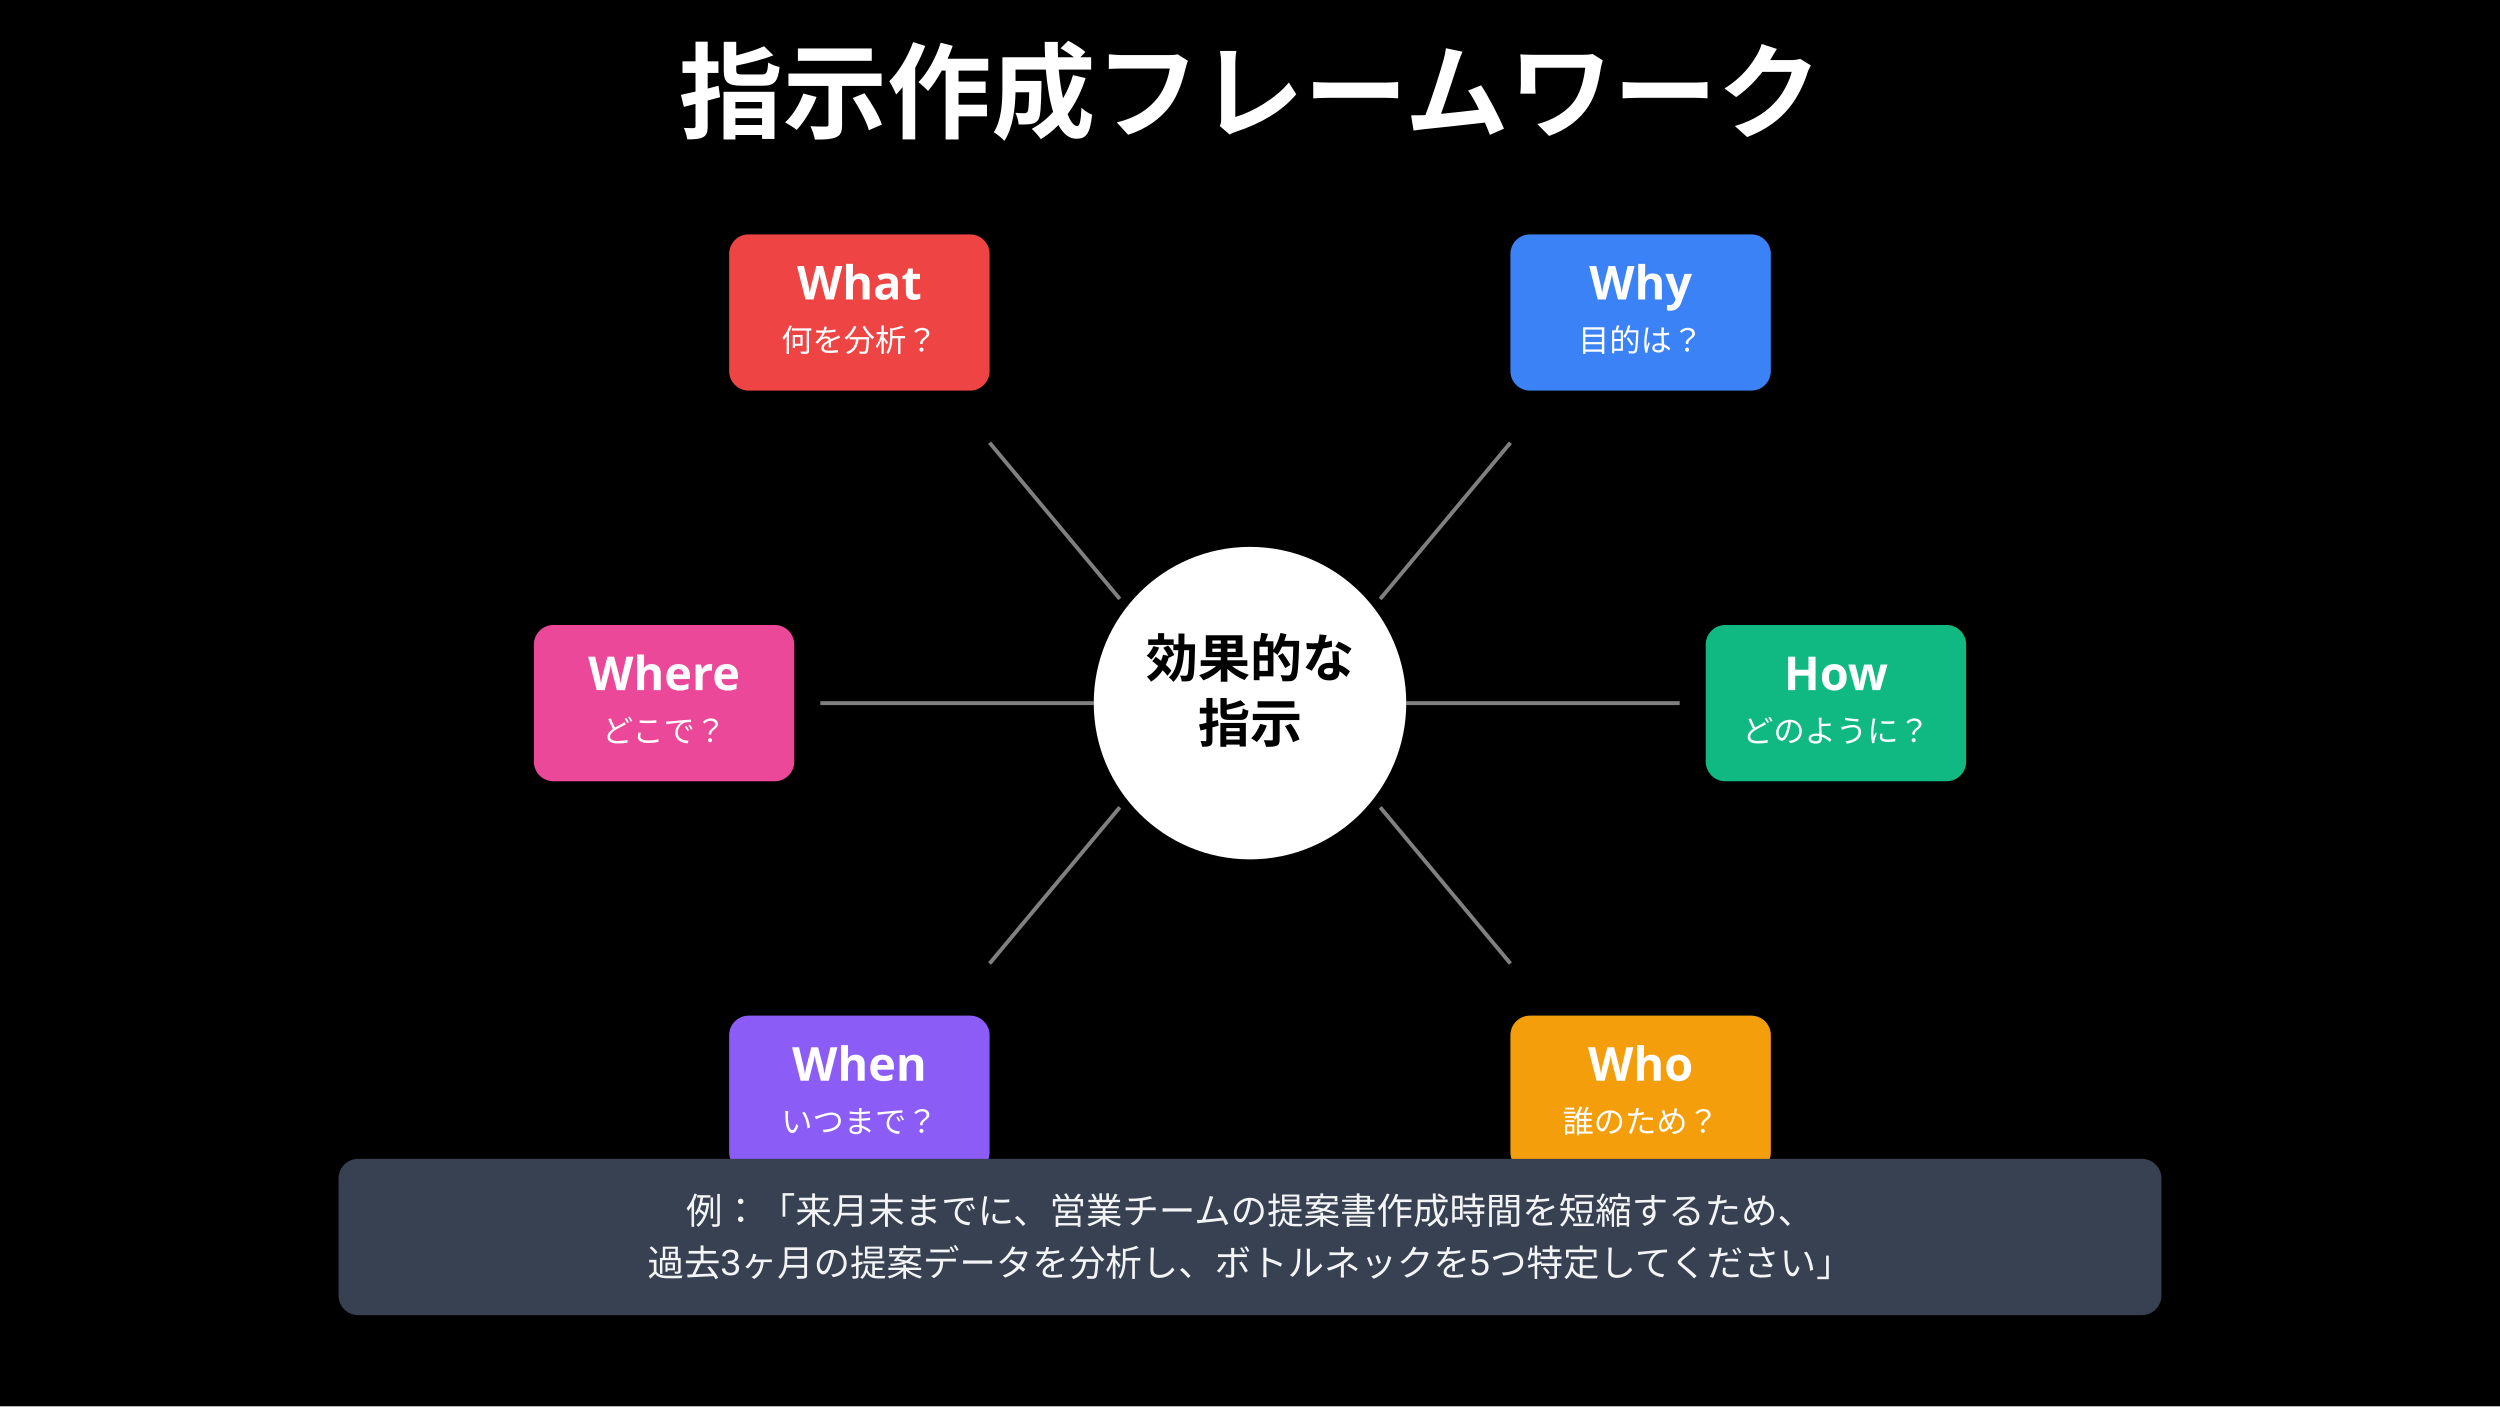
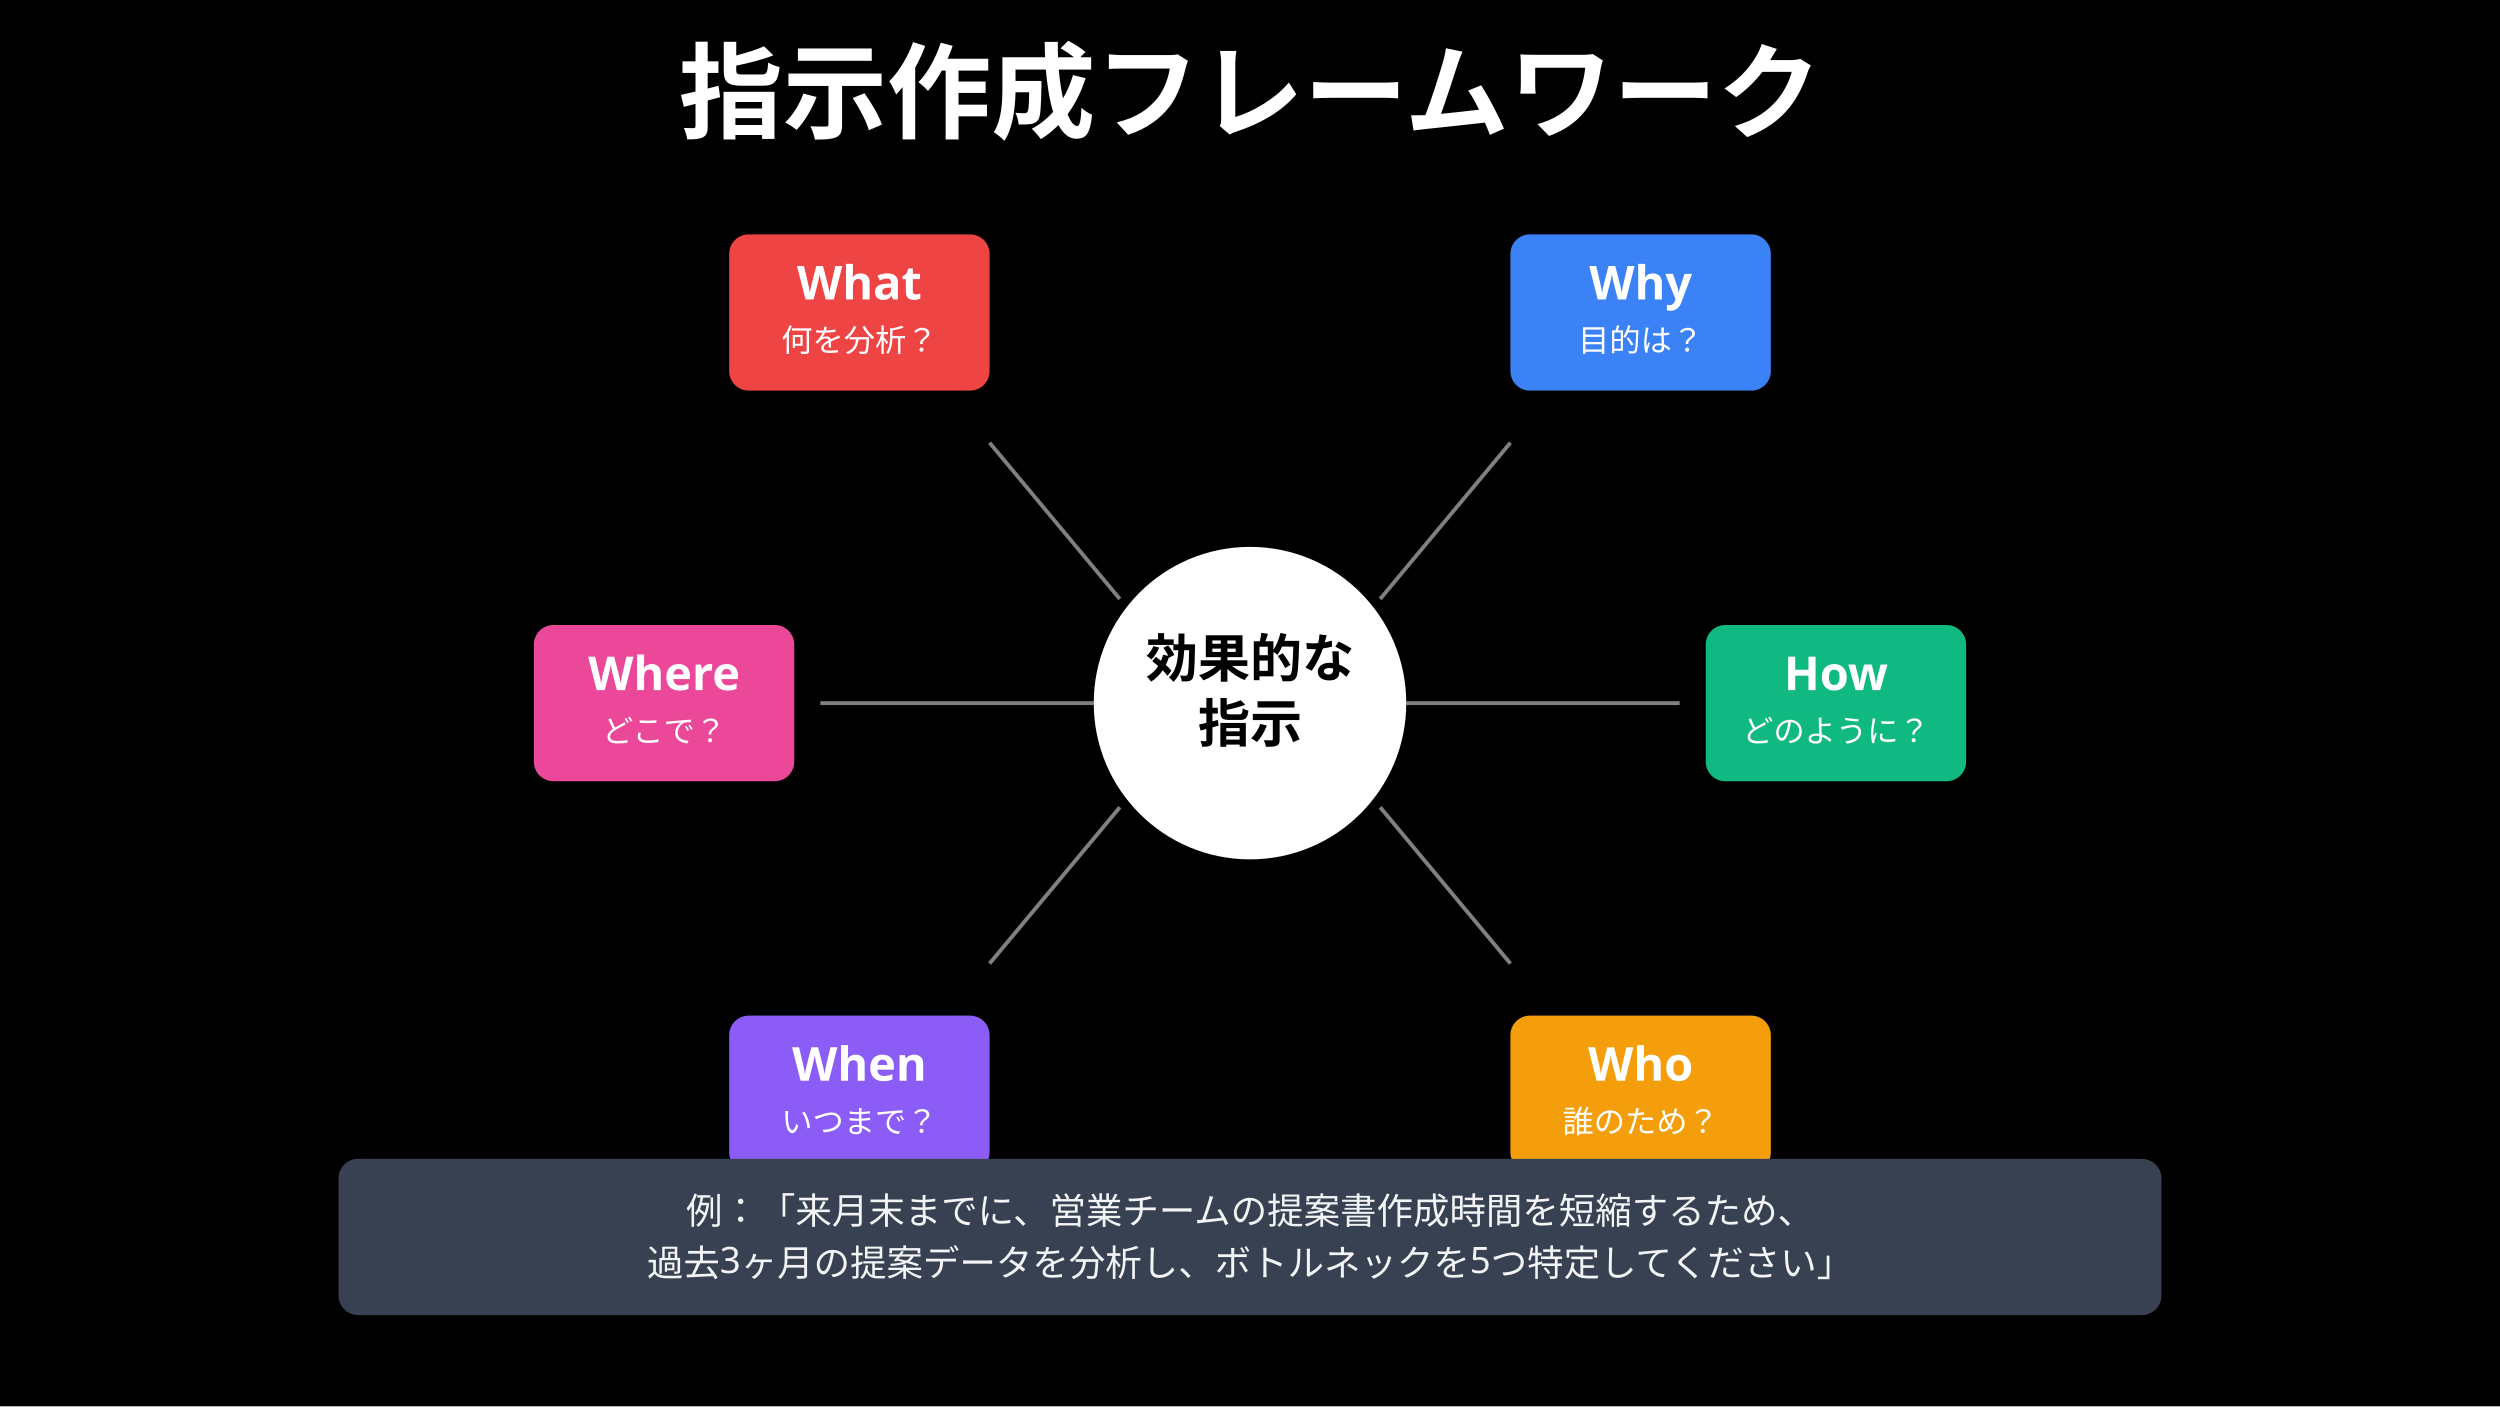
<svg xmlns="http://www.w3.org/2000/svg" viewBox="0 0 1920 1080">
  <rect width="1920" height="1080" fill="#000000" />
-   <text x="960" y="100" font-family="Arial Black, sans-serif" font-size="80" font-weight="900" text-anchor="middle" fill="#FFFFFF">
+   <text x="960" y="100" font-family="Noto Sans, Noto Sans JP, sans-serif" font-size="80" font-weight="700" text-anchor="middle" fill="#FFFFFF">
    指示作成フレームワーク
  </text>
  <g transform="translate(960, 540)">
    <circle cx="0" cy="0" r="120" fill="#FFFFFF" />
-     <text x="0" y="-20" font-family="Arial Black, sans-serif" font-size="40" font-weight="900" text-anchor="middle" fill="#000000">効果的な</text>
-     <text x="0" y="30" font-family="Arial Black, sans-serif" font-size="40" font-weight="900" text-anchor="middle" fill="#000000">指示</text>
+     <text x="0" y="-20" font-family="Noto Sans, Noto Sans JP, sans-serif" font-size="40" font-weight="700" text-anchor="middle" fill="#000000">効果的な</text>
+     <text x="0" y="30" font-family="Noto Sans, Noto Sans JP, sans-serif" font-size="40" font-weight="700" text-anchor="middle" fill="#000000">指示</text>
    <g transform="translate(-300, -300)">
      <rect x="-100" y="-60" width="200" height="120" fill="#EF4444" rx="15" />
-       <text x="0" y="-10" font-family="Arial Black, sans-serif" font-size="36" font-weight="900" text-anchor="middle" fill="#FFFFFF">What</text>
-       <text x="0" y="30" font-family="Arial, sans-serif" font-size="24" text-anchor="middle" fill="#FFFFFF">何を分析？</text>
+       <text x="0" y="-10" font-family="Noto Sans, Noto Sans JP, sans-serif" font-size="36" font-weight="700" text-anchor="middle" fill="#FFFFFF">What</text>
+       <text x="0" y="30" font-family="Noto Sans, Noto Sans JP, sans-serif" font-size="24" text-anchor="middle" fill="#FFFFFF">何を分析？</text>
    </g>
    <g transform="translate(300, -300)">
      <rect x="-100" y="-60" width="200" height="120" fill="#3B82F6" rx="15" />
-       <text x="0" y="-10" font-family="Arial Black, sans-serif" font-size="36" font-weight="900" text-anchor="middle" fill="#FFFFFF">Why</text>
-       <text x="0" y="30" font-family="Arial, sans-serif" font-size="24" text-anchor="middle" fill="#FFFFFF">目的は？</text>
+       <text x="0" y="-10" font-family="Noto Sans, Noto Sans JP, sans-serif" font-size="36" font-weight="700" text-anchor="middle" fill="#FFFFFF">Why</text>
+       <text x="0" y="30" font-family="Noto Sans, Noto Sans JP, sans-serif" font-size="24" text-anchor="middle" fill="#FFFFFF">目的は？</text>
    </g>
    <g transform="translate(450, 0)">
      <rect x="-100" y="-60" width="200" height="120" fill="#10B981" rx="15" />
-       <text x="0" y="-10" font-family="Arial Black, sans-serif" font-size="36" font-weight="900" text-anchor="middle" fill="#FFFFFF">How</text>
-       <text x="0" y="30" font-family="Arial, sans-serif" font-size="24" text-anchor="middle" fill="#FFFFFF">どのように？</text>
+       <text x="0" y="-10" font-family="Noto Sans, Noto Sans JP, sans-serif" font-size="36" font-weight="700" text-anchor="middle" fill="#FFFFFF">How</text>
+       <text x="0" y="30" font-family="Noto Sans, Noto Sans JP, sans-serif" font-size="24" text-anchor="middle" fill="#FFFFFF">どのように？</text>
    </g>
    <g transform="translate(300, 300)">
      <rect x="-100" y="-60" width="200" height="120" fill="#F59E0B" rx="15" />
-       <text x="0" y="-10" font-family="Arial Black, sans-serif" font-size="36" font-weight="900" text-anchor="middle" fill="#FFFFFF">Who</text>
-       <text x="0" y="30" font-family="Arial, sans-serif" font-size="24" text-anchor="middle" fill="#FFFFFF">誰のため？</text>
+       <text x="0" y="-10" font-family="Noto Sans, Noto Sans JP, sans-serif" font-size="36" font-weight="700" text-anchor="middle" fill="#FFFFFF">Who</text>
+       <text x="0" y="30" font-family="Noto Sans, Noto Sans JP, sans-serif" font-size="24" text-anchor="middle" fill="#FFFFFF">誰のため？</text>
    </g>
    <g transform="translate(-300, 300)">
      <rect x="-100" y="-60" width="200" height="120" fill="#8B5CF6" rx="15" />
-       <text x="0" y="-10" font-family="Arial Black, sans-serif" font-size="36" font-weight="900" text-anchor="middle" fill="#FFFFFF">When</text>
-       <text x="0" y="30" font-family="Arial, sans-serif" font-size="24" text-anchor="middle" fill="#FFFFFF">いつまで？</text>
+       <text x="0" y="-10" font-family="Noto Sans, Noto Sans JP, sans-serif" font-size="36" font-weight="700" text-anchor="middle" fill="#FFFFFF">When</text>
+       <text x="0" y="30" font-family="Noto Sans, Noto Sans JP, sans-serif" font-size="24" text-anchor="middle" fill="#FFFFFF">いつまで？</text>
    </g>
    <g transform="translate(-450, 0)">
      <rect x="-100" y="-60" width="200" height="120" fill="#EC4899" rx="15" />
-       <text x="0" y="-10" font-family="Arial Black, sans-serif" font-size="36" font-weight="900" text-anchor="middle" fill="#FFFFFF">Where</text>
-       <text x="0" y="30" font-family="Arial, sans-serif" font-size="24" text-anchor="middle" fill="#FFFFFF">どこで？</text>
+       <text x="0" y="-10" font-family="Noto Sans, Noto Sans JP, sans-serif" font-size="36" font-weight="700" text-anchor="middle" fill="#FFFFFF">Where</text>
+       <text x="0" y="30" font-family="Noto Sans, Noto Sans JP, sans-serif" font-size="24" text-anchor="middle" fill="#FFFFFF">どこで？</text>
    </g>
    <line x1="-200" y1="-200" x2="-100" y2="-80" stroke="#FFFFFF" stroke-width="3" opacity="0.5" />
    <line x1="200" y1="-200" x2="100" y2="-80" stroke="#FFFFFF" stroke-width="3" opacity="0.5" />
    <line x1="330" y1="0" x2="120" y2="0" stroke="#FFFFFF" stroke-width="3" opacity="0.5" />
    <line x1="200" y1="200" x2="100" y2="80" stroke="#FFFFFF" stroke-width="3" opacity="0.5" />
    <line x1="-200" y1="200" x2="-100" y2="80" stroke="#FFFFFF" stroke-width="3" opacity="0.5" />
    <line x1="-330" y1="0" x2="-120" y2="0" stroke="#FFFFFF" stroke-width="3" opacity="0.5" />
  </g>
  <g transform="translate(960, 950)">
    <rect x="-700" y="-60" width="1400" height="120" fill="#374151" rx="15" />
-     <text x="0" y="-10" font-family="Arial, sans-serif" font-size="28" text-anchor="middle" fill="#F3F4F6">
+     <text x="0" y="-10" font-family="Noto Sans, Noto Sans JP, sans-serif" font-size="28" text-anchor="middle" fill="#F3F4F6">
      例：「来月末までに、営業チームの提案書作成時間を短縮するため、
    </text>
-     <text x="0" y="30" font-family="Arial, sans-serif" font-size="28" text-anchor="middle" fill="#F3F4F6">
+     <text x="0" y="30" font-family="Noto Sans, Noto Sans JP, sans-serif" font-size="28" text-anchor="middle" fill="#F3F4F6">
      過去3ヶ月の提案データを分析し、ボトルネックを5つ特定してください」
    </text>
  </g>
</svg>
